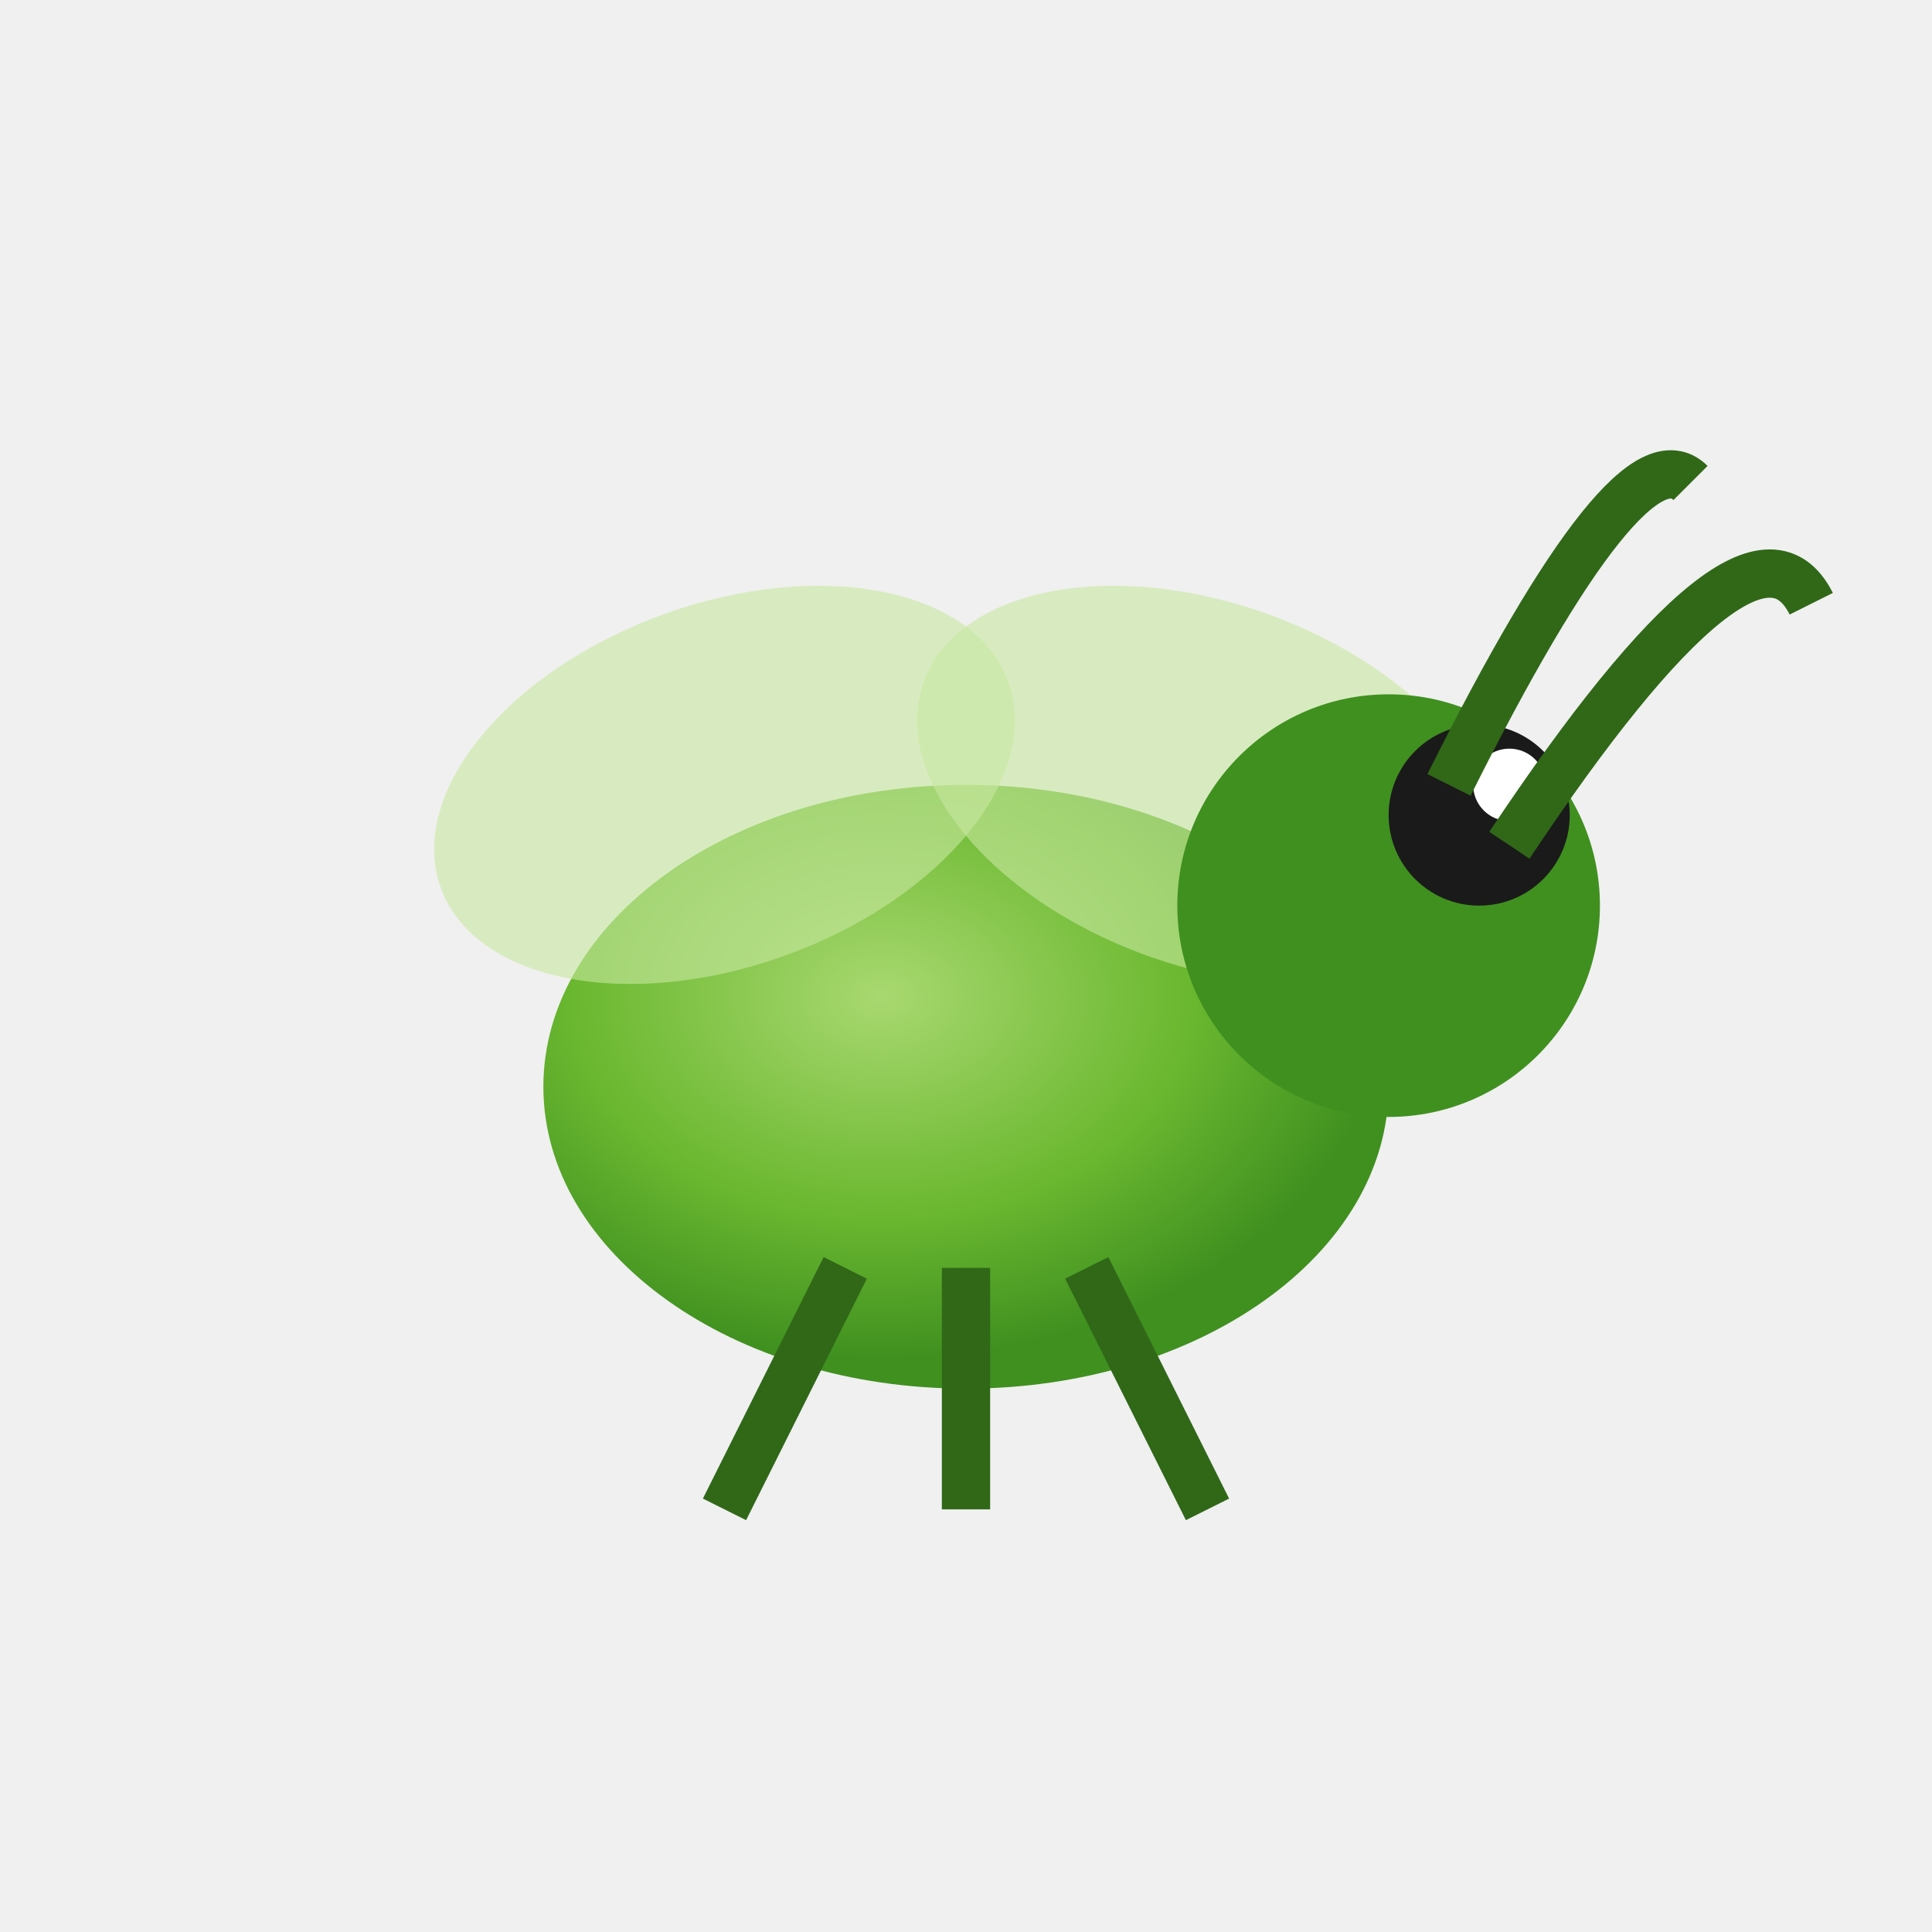
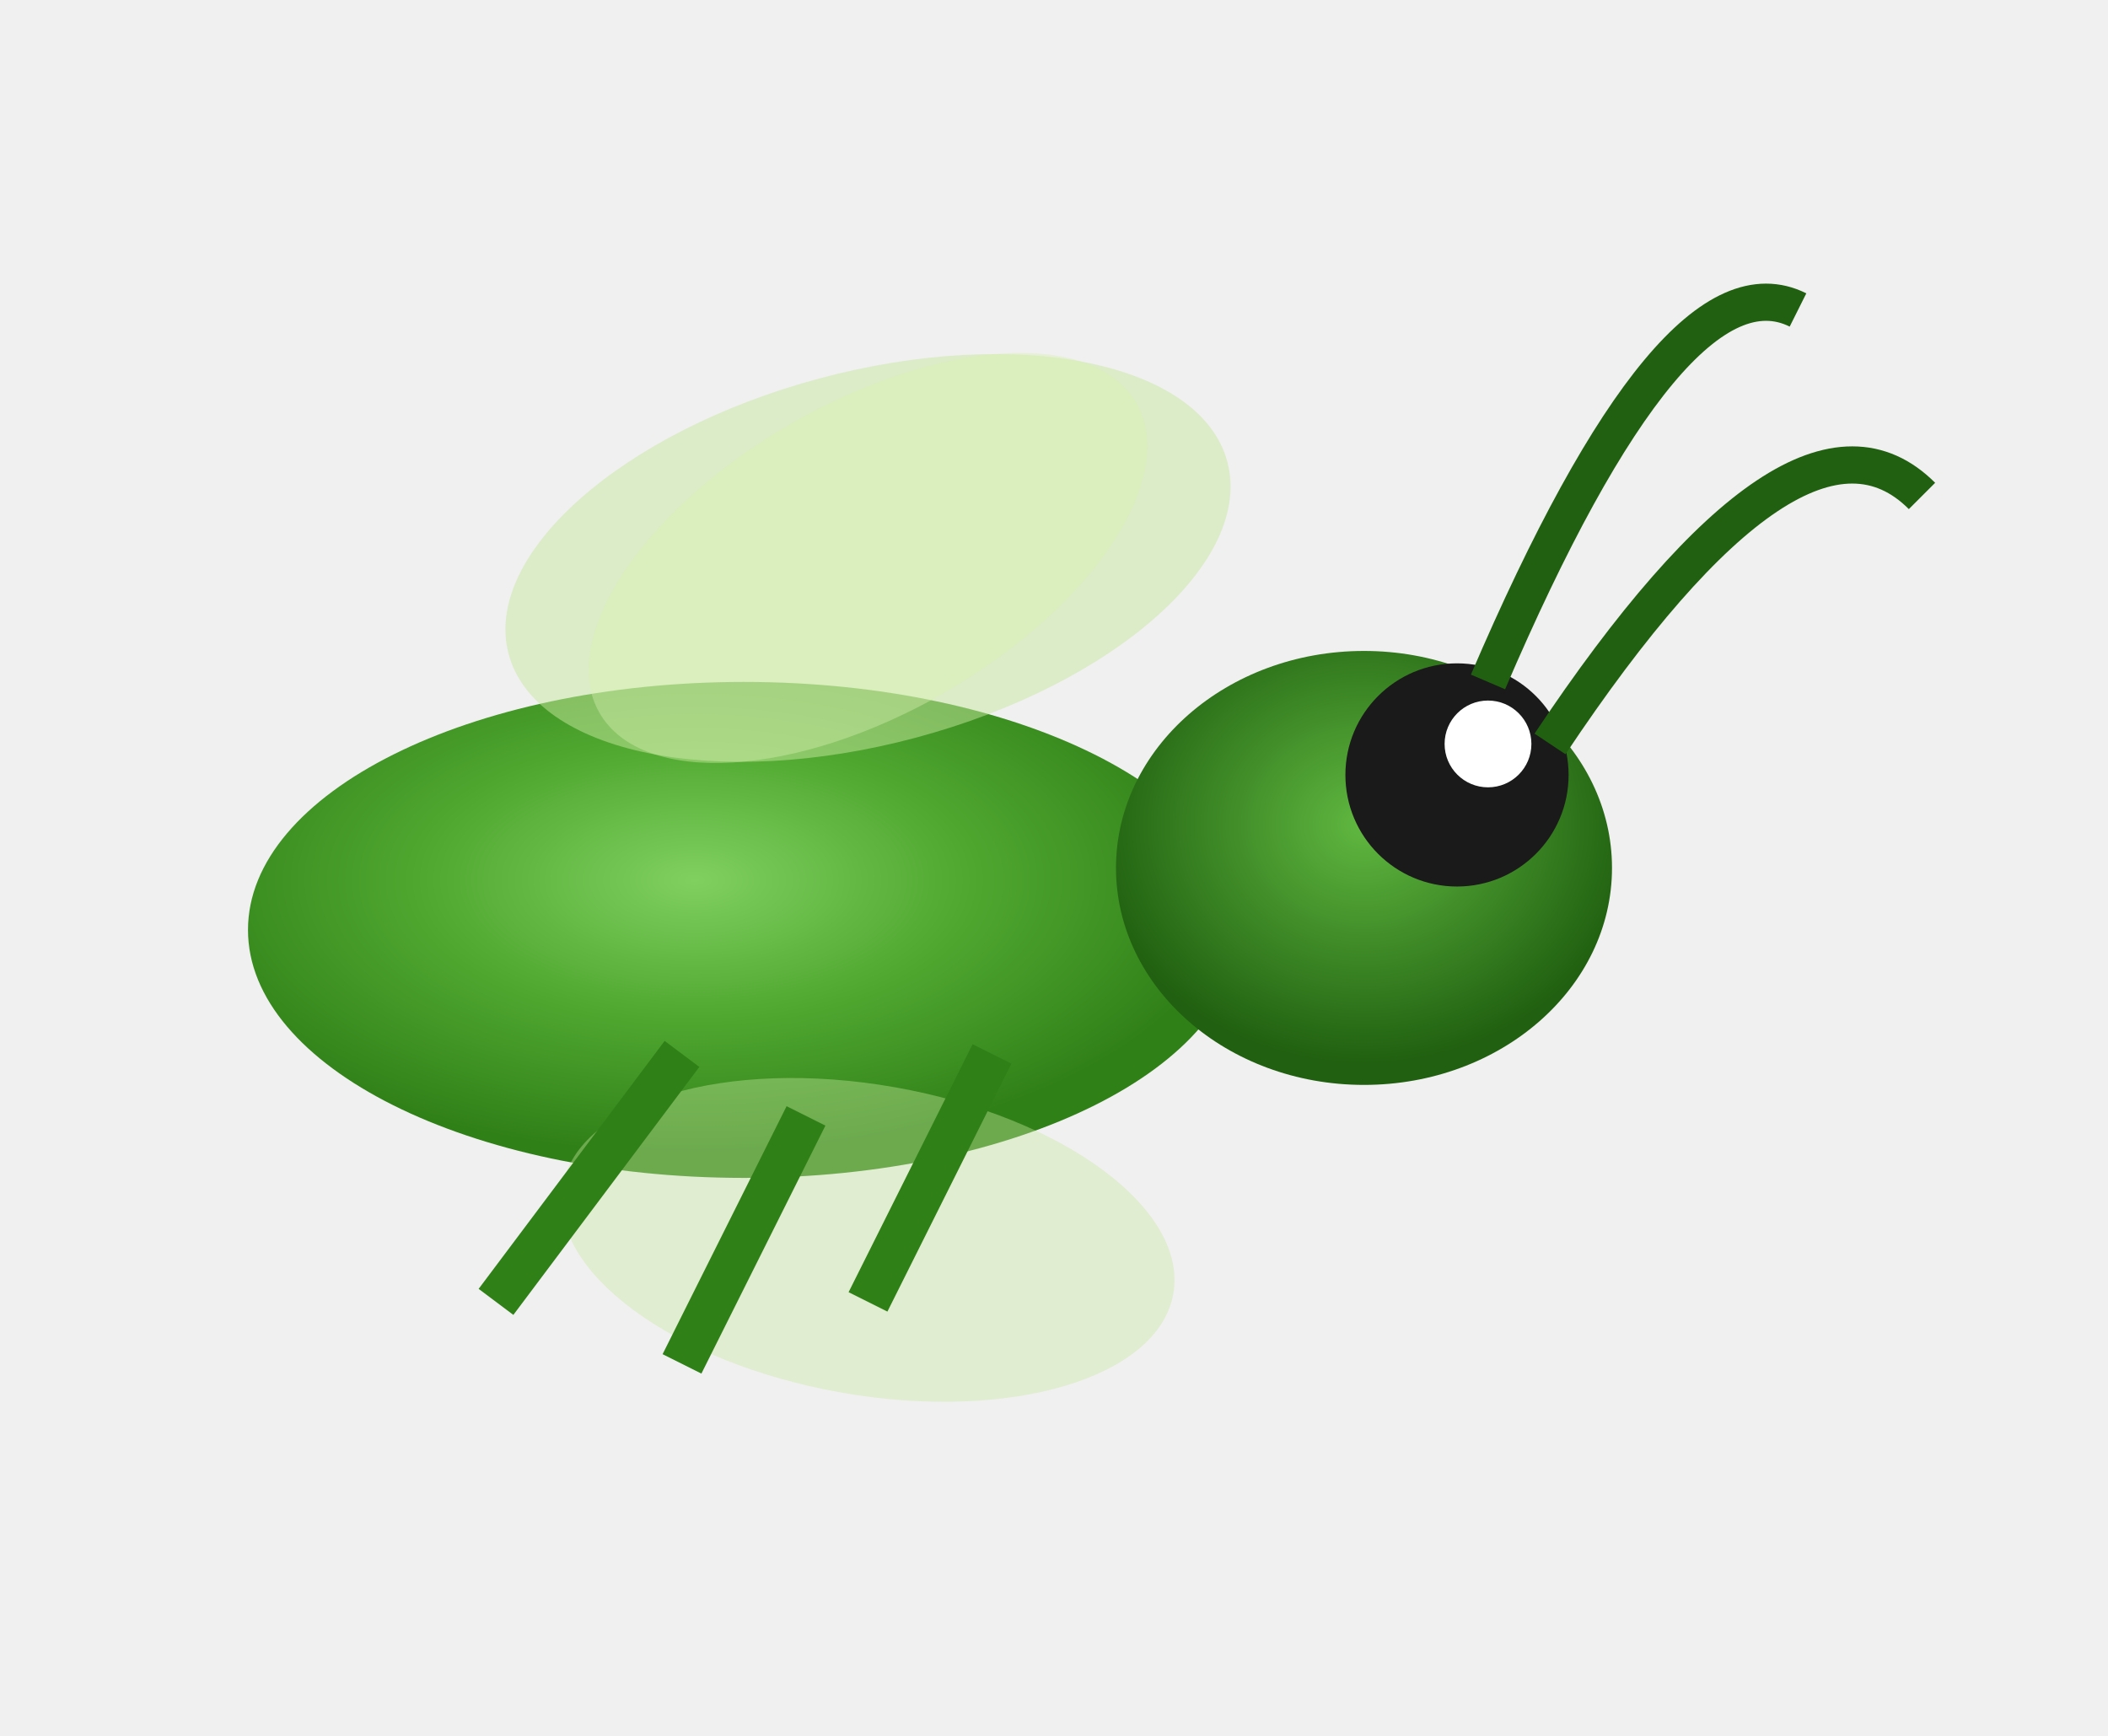
- <svg xmlns="http://www.w3.org/2000/svg" viewBox="0 0 32 32">
+ <svg xmlns="http://www.w3.org/2000/svg" viewBox="0 0 34 28">
  <defs>
-     <radialGradient id="bugBody" cx="40%" cy="35%" r="60%">
-       <stop offset="0%" stop-color="#A8D870" />
-       <stop offset="60%" stop-color="#6BB830" />
-       <stop offset="100%" stop-color="#409020" />
+     <radialGradient id="bodyGrad" cx="45%" cy="40%" r="55%">
+       <stop offset="0%" stop-color="#80D060" />
+       <stop offset="50%" stop-color="#50A830" />
+       <stop offset="100%" stop-color="#308018" />
+     </radialGradient>
+     <radialGradient id="headGrad" cx="50%" cy="40%" r="55%">
+       <stop offset="0%" stop-color="#60B840" />
+       <stop offset="100%" stop-color="#206010" />
    </radialGradient>
  </defs>
-   <g transform="translate(16,16)">
-     <ellipse cx="0" cy="2" rx="7" ry="5" fill="url(#bugBody)" />
-     <ellipse cx="-4" cy="-3" rx="5" ry="3" fill="#C8E8A0" opacity="0.6" transform="rotate(-20,-4,-3)" />
-     <ellipse cx="4" cy="-3" rx="5" ry="3" fill="#C8E8A0" opacity="0.6" transform="rotate(20,4,-3)" />
-     <circle cx="7" cy="-1" r="3.5" fill="#409020" />
-     <circle cx="8.5" cy="-2.5" r="1.5" fill="#1a1a1a" />
-     <circle cx="9" cy="-3" r="0.6" fill="white" />
-     <path d="M9,-2 Q13,-8 14,-6" fill="none" stroke="#306818" stroke-width="0.8" />
-     <path d="M8,-3 Q11,-9 12,-8" fill="none" stroke="#306818" stroke-width="0.8" />
-     <line x1="-2" y1="5" x2="-4" y2="9" stroke="#306818" stroke-width="0.8" />
-     <line x1="2" y1="5" x2="4" y2="9" stroke="#306818" stroke-width="0.8" />
-     <line x1="0" y1="5" x2="0" y2="9" stroke="#306818" stroke-width="0.8" />
+   <g transform="translate(17,14)">
+     <ellipse cx="-5" cy="1" rx="8" ry="4" fill="url(#bodyGrad)" />
+     <ellipse cx="5" cy="0" rx="4" ry="3.5" fill="url(#headGrad)" />
+     <ellipse cx="-3" cy="-5" rx="6" ry="3" fill="#C8E8A0" opacity="0.5" transform="rotate(-15,-3,-5)" />
+     <ellipse cx="-3" cy="-5" rx="5" ry="2.5" fill="#D8F0B0" opacity="0.4" transform="rotate(-30,-3,-5)" />
+     <ellipse cx="-3" cy="6" rx="5" ry="2.5" fill="#C8E8A0" opacity="0.4" transform="rotate(10,-3,6)" />
+     <circle cx="6.5" cy="-1.5" r="1.8" fill="#1a1a1a" />
+     <circle cx="7" cy="-2" r="0.7" fill="white" />
+     <path d="M8,-2 Q12,-8 14,-6" fill="none" stroke="#206010" stroke-width="0.6" />
+     <path d="M7,-3 Q10,-10 12,-9" fill="none" stroke="#206010" stroke-width="0.6" />
+     <line x1="-6" y1="3" x2="-9" y2="7" stroke="#308018" stroke-width="0.7" />
+     <line x1="-4" y1="4" x2="-6" y2="8" stroke="#308018" stroke-width="0.7" />
+     <line x1="-1" y1="3" x2="-3" y2="7" stroke="#308018" stroke-width="0.7" />
  </g>
</svg>
